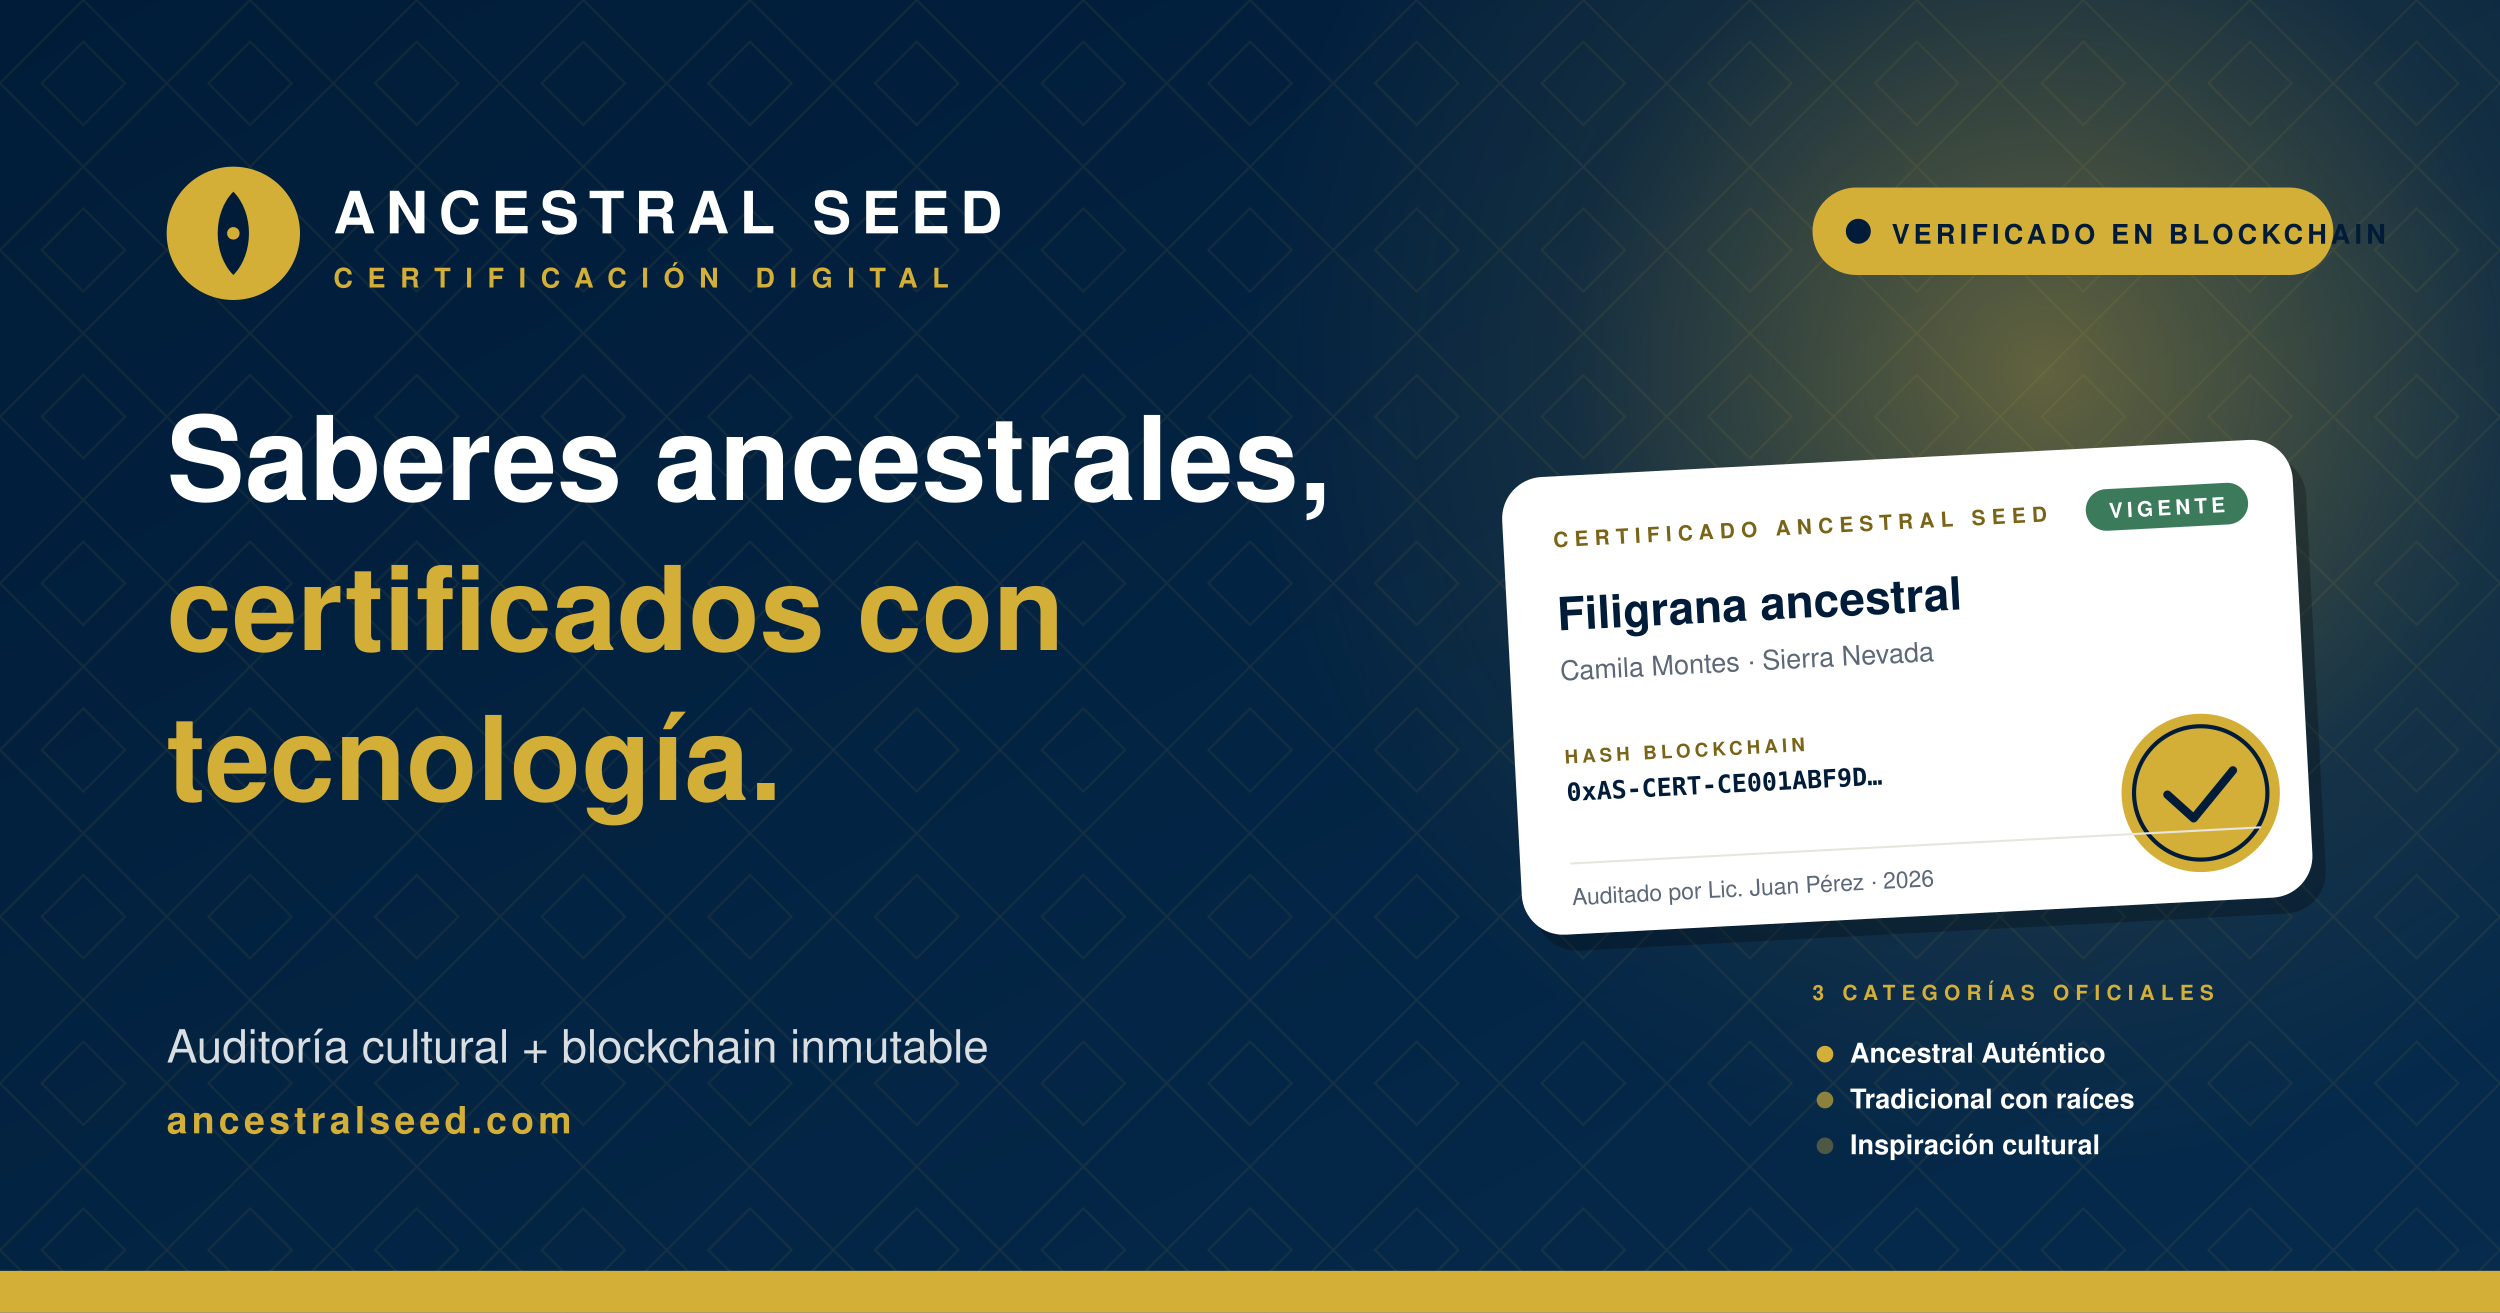
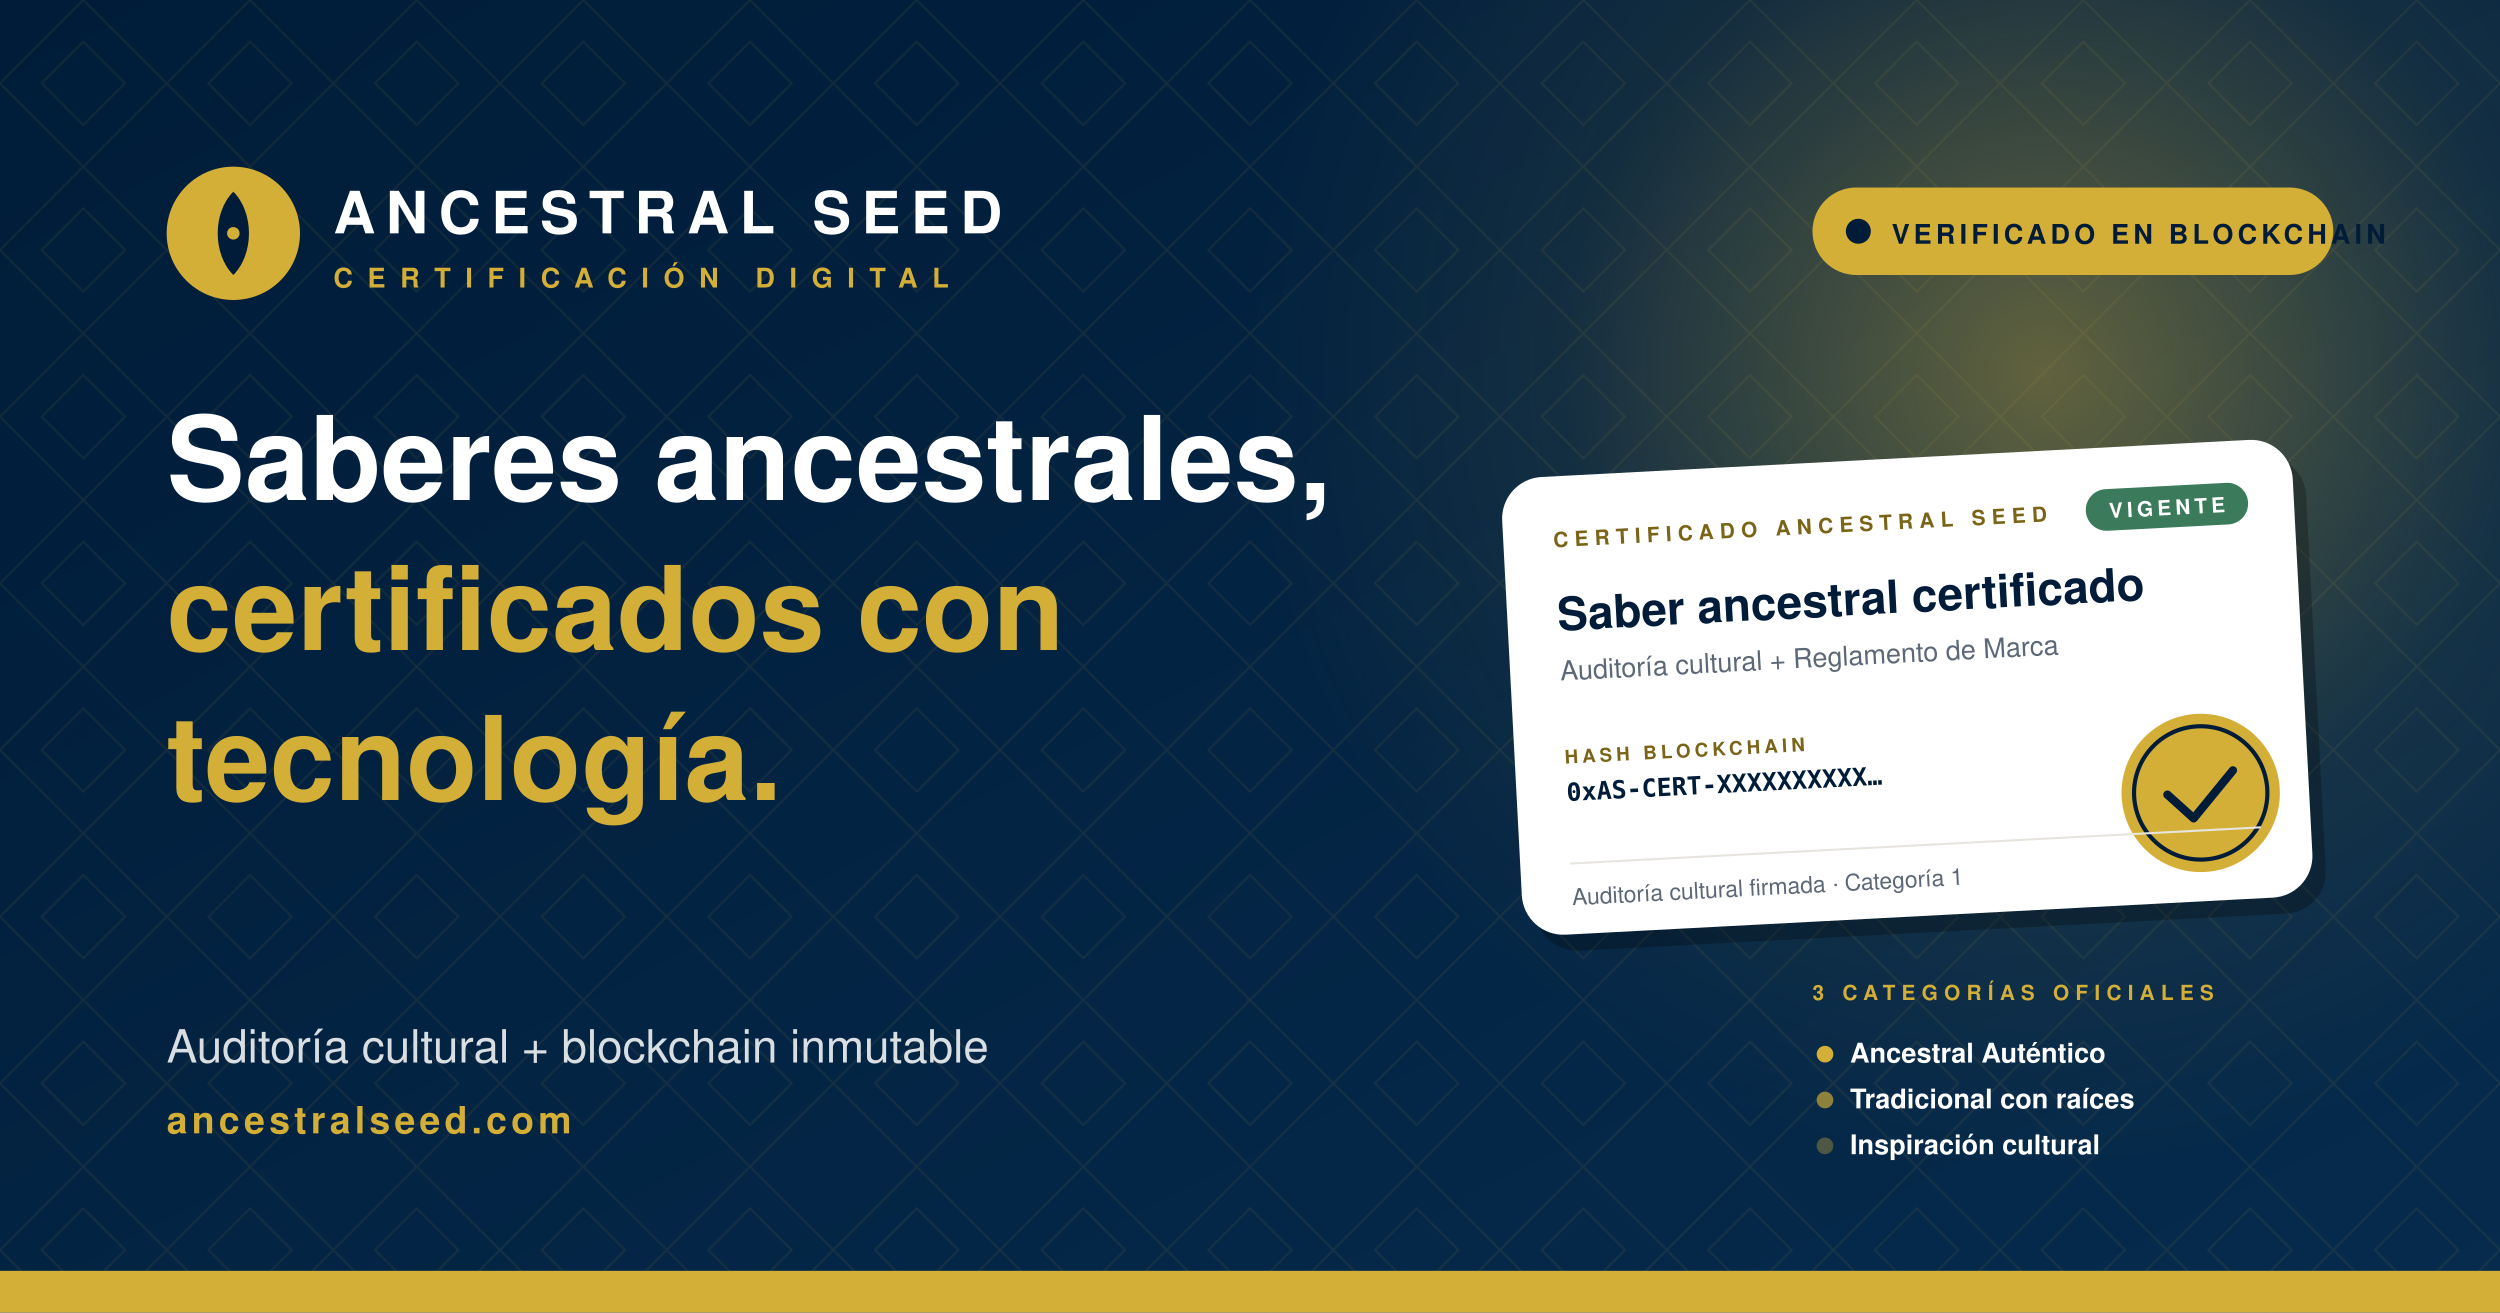
<svg xmlns="http://www.w3.org/2000/svg" width="1200" height="630" viewBox="0 0 1200 630">
  <defs>
    <pattern id="aztec" x="0" y="0" width="80" height="80" patternUnits="userSpaceOnUse">
      <g stroke="#D4AF37" stroke-width="1" fill="none" opacity="0.08">
        <path d="M0 40 L40 0 L80 40 L40 80 Z" />
        <path d="M20 40 L40 20 L60 40 L40 60 Z" />
      </g>
    </pattern>
    <radialGradient id="glow" cx="0.5" cy="0.5" r="0.5">
      <stop offset="0%" stop-color="#D4AF37" stop-opacity="0.45" />
      <stop offset="60%" stop-color="#D4AF37" stop-opacity="0.08" />
      <stop offset="100%" stop-color="#D4AF37" stop-opacity="0" />
    </radialGradient>
    <linearGradient id="bg" x1="0%" y1="0%" x2="100%" y2="100%">
      <stop offset="0%" stop-color="#001c38" />
      <stop offset="100%" stop-color="#062B4D" />
    </linearGradient>
  </defs>
  <rect width="1200" height="630" fill="url(#bg)" />
  <rect width="1200" height="630" fill="url(#aztec)" />
  <ellipse cx="980" cy="180" rx="380" ry="380" fill="url(#glow)" />
  <rect x="0" y="610" width="1200" height="20" fill="#D4AF37" />
  <g transform="translate(80, 80)">
    <g transform="translate(0, 0)">
      <circle cx="32" cy="32" r="32" fill="#D4AF37" />
      <path d="M32 12 C 22 22, 22 42, 32 52 C 42 42, 42 22, 32 12 Z" fill="#001c38" />
      <circle cx="32" cy="32" r="3" fill="#D4AF37" />
    </g>
    <text x="80" y="32" font-family="Montserrat, Helvetica, Arial, sans-serif" font-weight="800" font-size="28" letter-spacing="5" fill="#FFFFFF">ANCESTRAL SEED</text>
    <text x="80" y="58" font-family="Montserrat, Helvetica, Arial, sans-serif" font-weight="600" font-size="13" letter-spacing="7" fill="#D4AF37">CERTIFICACIÓN DIGITAL</text>
  </g>
  <g transform="translate(870, 90)">
    <rect x="0" y="0" width="250" height="42" rx="21" fill="#D4AF37" />
    <circle cx="22" cy="21" r="6" fill="#001c38" />
    <text x="38" y="27" font-family="Montserrat, Helvetica, Arial, sans-serif" font-weight="700" font-size="13" letter-spacing="2" fill="#001c38">VERIFICADO EN BLOCKCHAIN</text>
  </g>
  <g transform="translate(80, 240)">
    <text font-family="Montserrat, Helvetica, Arial, sans-serif" font-weight="800" font-size="56" fill="#FFFFFF">
      <tspan x="0" y="0">Saberes ancestrales,</tspan>
      <tspan x="0" y="72" fill="#D4AF37">certificados con</tspan>
      <tspan x="0" y="144" fill="#D4AF37">tecnología.</tspan>
    </text>
  </g>
  <g transform="translate(720, 230) rotate(-3)">
    <rect x="6" y="8" width="380" height="220" rx="20" fill="#000000" opacity="0.25" />
    <rect x="0" y="0" width="380" height="220" rx="20" fill="#FFFFFF" />
    <text x="24" y="34" font-family="Montserrat, Helvetica, Arial, sans-serif" font-weight="700" font-size="10" letter-spacing="3" fill="#7A6418">CERTIFICADO ANCESTRAL SEED</text>
    <rect x="280" y="20" width="78" height="20" rx="10" fill="#3B7B5C" />
    <text x="319" y="34" font-family="Montserrat, Helvetica, Arial, sans-serif" font-weight="700" font-size="10" letter-spacing="2" text-anchor="middle" fill="#FFFFFF">VIGENTE</text>
-     <text x="24" y="74" font-family="Montserrat, Helvetica, Arial, sans-serif" font-weight="800" font-size="22" fill="#001c38">Filigrana ancestral</text>
-     <text x="24" y="98" font-family="Montserrat, Helvetica, Arial, sans-serif" font-weight="500" font-size="13" fill="#5C6878">Camila Montes · Sierra Nevada</text>
+     <text x="24" y="74" font-family="Montserrat, Helvetica, Arial, sans-serif" font-weight="800" font-size="22" fill="#001c38">Saber ancestral certificado</text>
+     <text x="24" y="98" font-family="Montserrat, Helvetica, Arial, sans-serif" font-weight="500" font-size="13" fill="#5C6878">Auditoría cultural + Reglamento de Marca</text>
    <text x="24" y="138" font-family="Montserrat, Helvetica, Arial, sans-serif" font-weight="700" font-size="9" letter-spacing="2" fill="#7A6418">HASH BLOCKCHAIN</text>
-     <text x="24" y="156" font-family="ui-monospace, SF Mono, Menlo, monospace" font-weight="600" font-size="12" fill="#001c38">0xAS-CERT-CE001ABF9D…</text>
+     <text x="24" y="156" font-family="ui-monospace, SF Mono, Menlo, monospace" font-weight="600" font-size="12" fill="#001c38">0xAS-CERT-XXXXXXXXXX…</text>
    <g transform="translate(290, 130)">
      <circle cx="38" cy="38" r="38" fill="#D4AF37" />
      <circle cx="38" cy="38" r="32" fill="none" stroke="#001c38" stroke-width="2" />
      <path d="M22 38 L34 50 L54 28" stroke="#001c38" stroke-width="4" fill="none" stroke-linecap="round" stroke-linejoin="round" />
    </g>
    <line x1="24" y1="186" x2="356" y2="186" stroke="#E7E5DE" stroke-width="1" />
-     <text x="24" y="206" font-family="Montserrat, Helvetica, Arial, sans-serif" font-weight="500" font-size="11" fill="#5C6878">Auditado por Lic. Juan Pérez · 2026</text>
+     <text x="24" y="206" font-family="Montserrat, Helvetica, Arial, sans-serif" font-weight="500" font-size="11" fill="#5C6878">Auditoría cultural firmada · Categoría 1</text>
  </g>
  <g transform="translate(80, 510)">
    <text font-family="Montserrat, Helvetica, Arial, sans-serif" font-weight="500" font-size="22" fill="#FFFFFF" opacity="0.85">
      Auditoría cultural + blockchain inmutable
    </text>
    <text font-family="Montserrat, Helvetica, Arial, sans-serif" font-weight="700" font-size="18" fill="#D4AF37" y="34" letter-spacing="2">
      ancestralseed.com
    </text>
  </g>
  <g transform="translate(870, 480)" font-family="Montserrat, Helvetica, Arial, sans-serif">
    <text font-weight="700" font-size="10" letter-spacing="3" fill="#D4AF37" y="0">3 CATEGORÍAS OFICIALES</text>
    <g transform="translate(0, 20)">
      <circle cx="6" cy="6" r="4" fill="#D4AF37" />
      <text x="18" y="10" font-weight="600" font-size="13" fill="#FFFFFF">Ancestral Auténtico</text>
    </g>
    <g transform="translate(0, 42)">
      <circle cx="6" cy="6" r="4" fill="#D4AF37" opacity="0.65" />
      <text x="18" y="10" font-weight="600" font-size="13" fill="#FFFFFF">Tradicional con raíces</text>
    </g>
    <g transform="translate(0, 64)">
      <circle cx="6" cy="6" r="4" fill="#D4AF37" opacity="0.35" />
      <text x="18" y="10" font-weight="600" font-size="13" fill="#FFFFFF">Inspiración cultural</text>
    </g>
  </g>
</svg>
